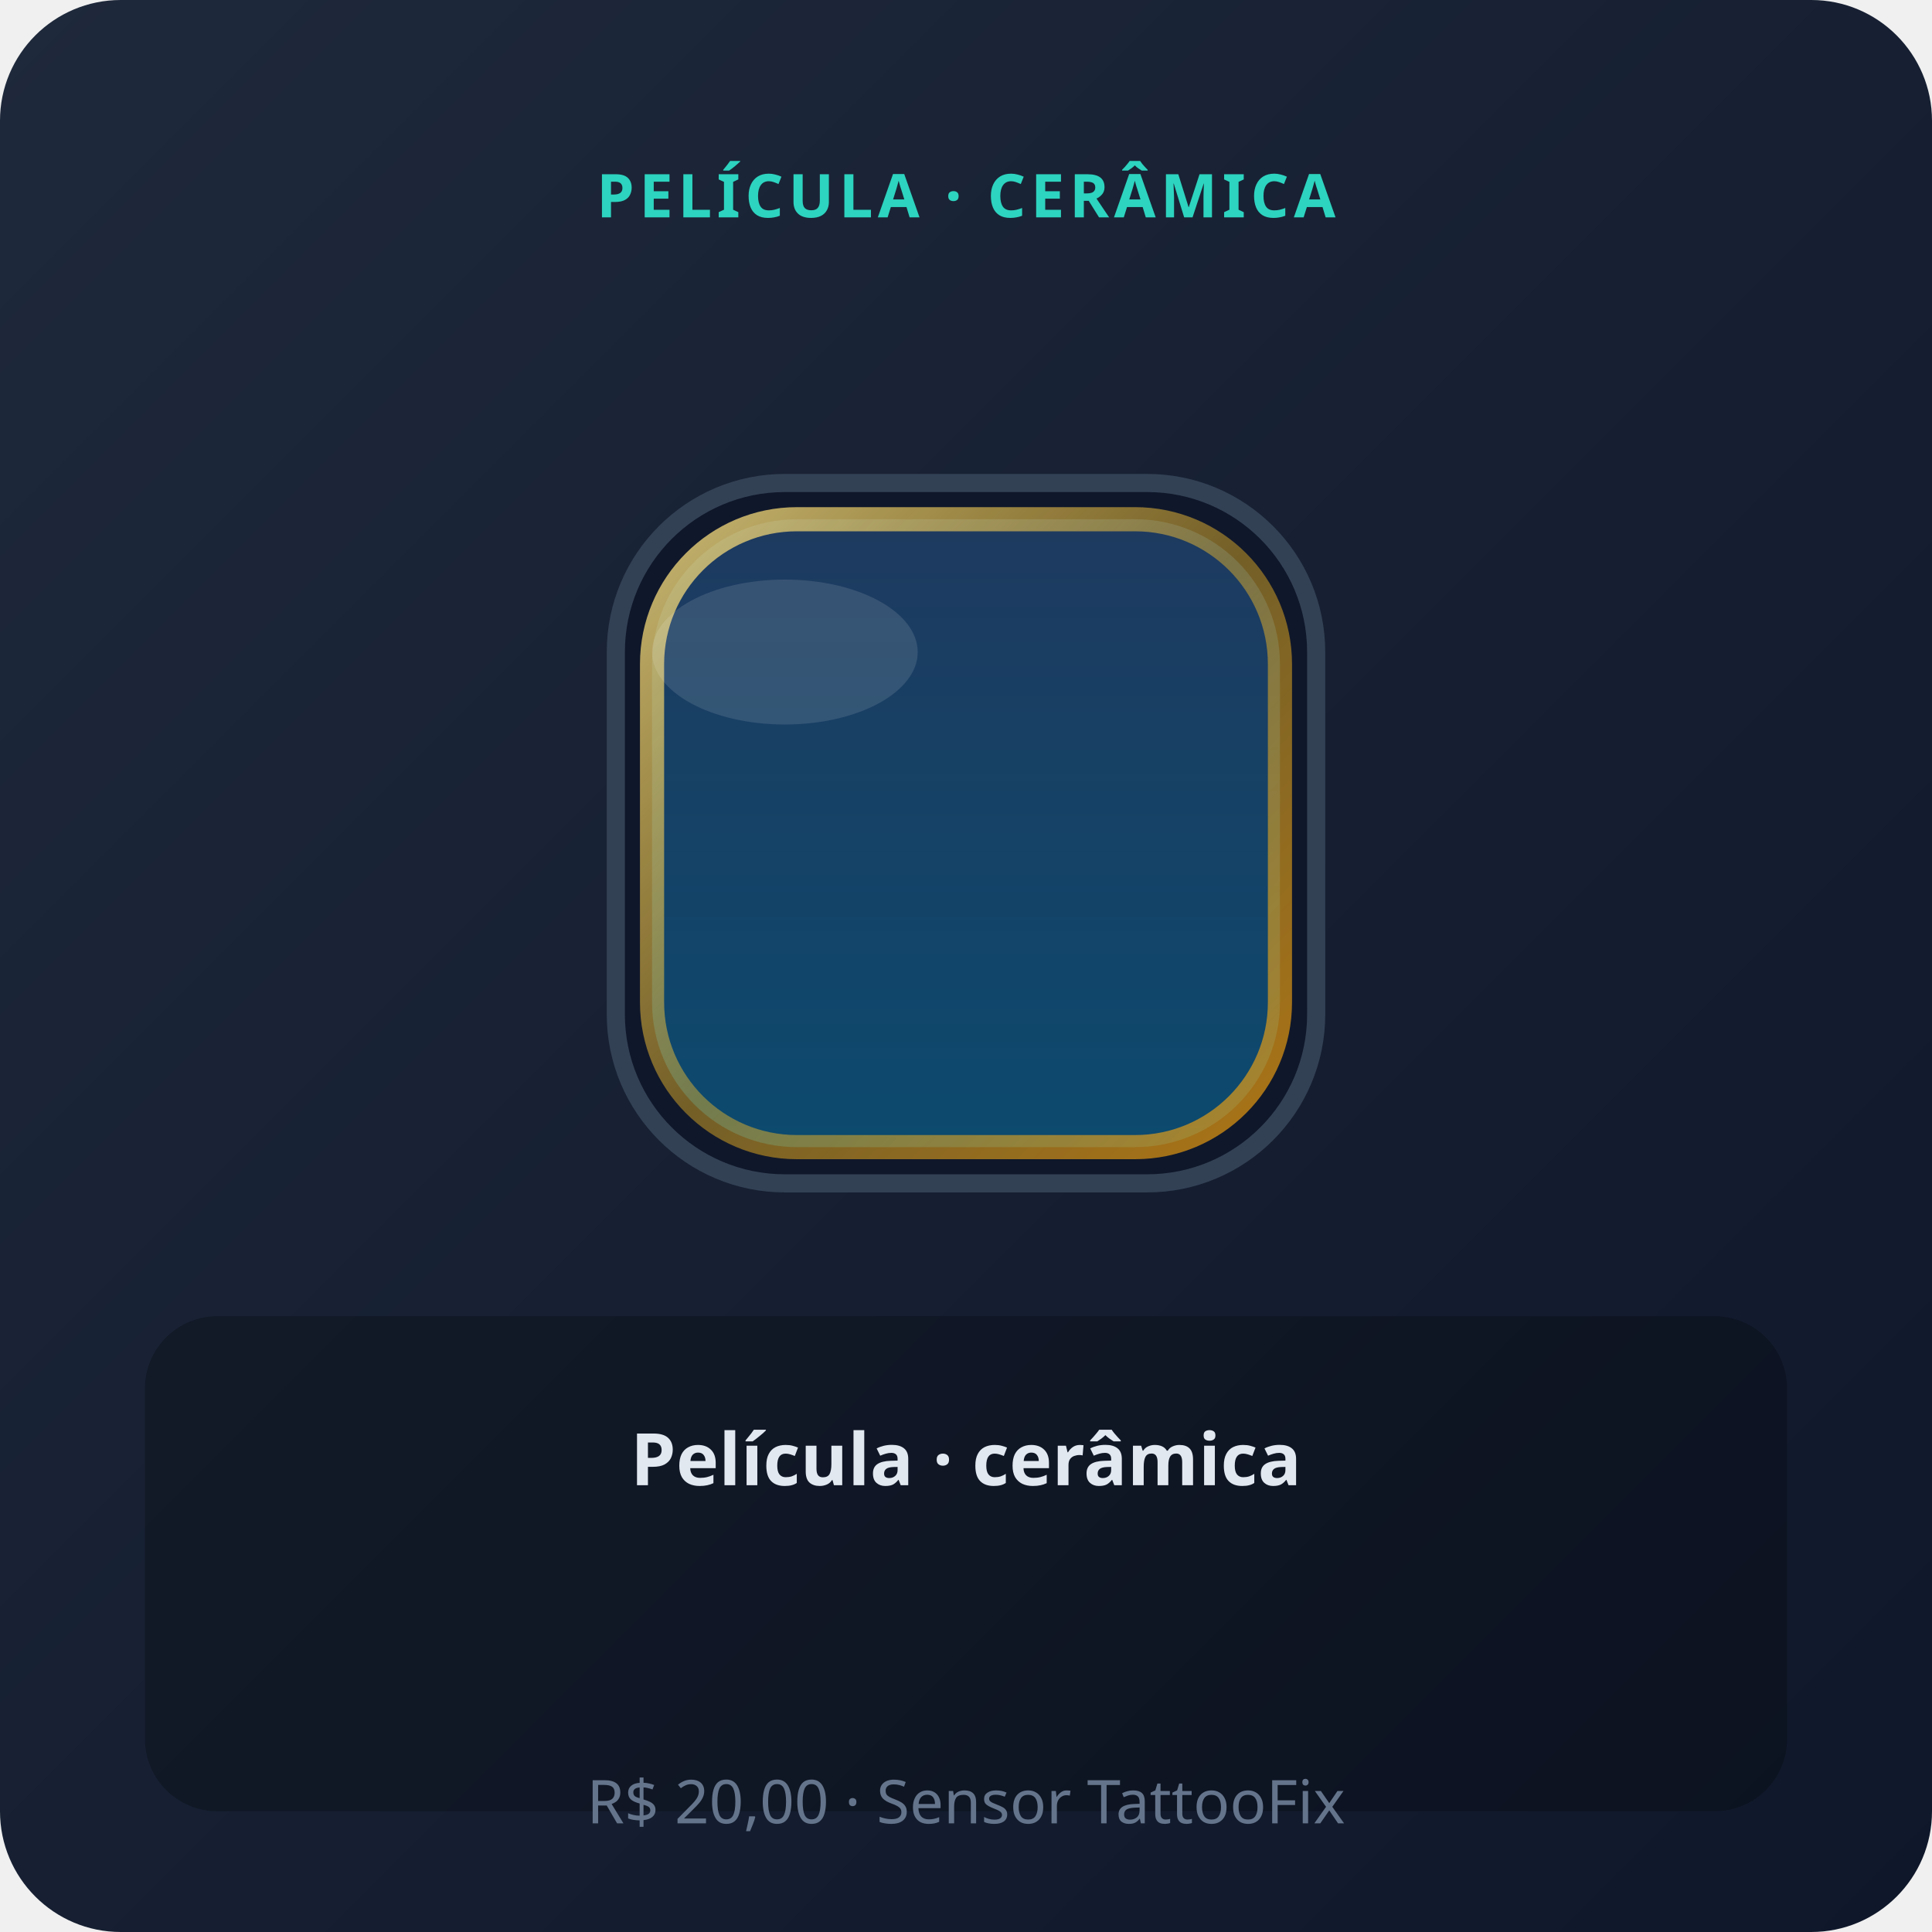
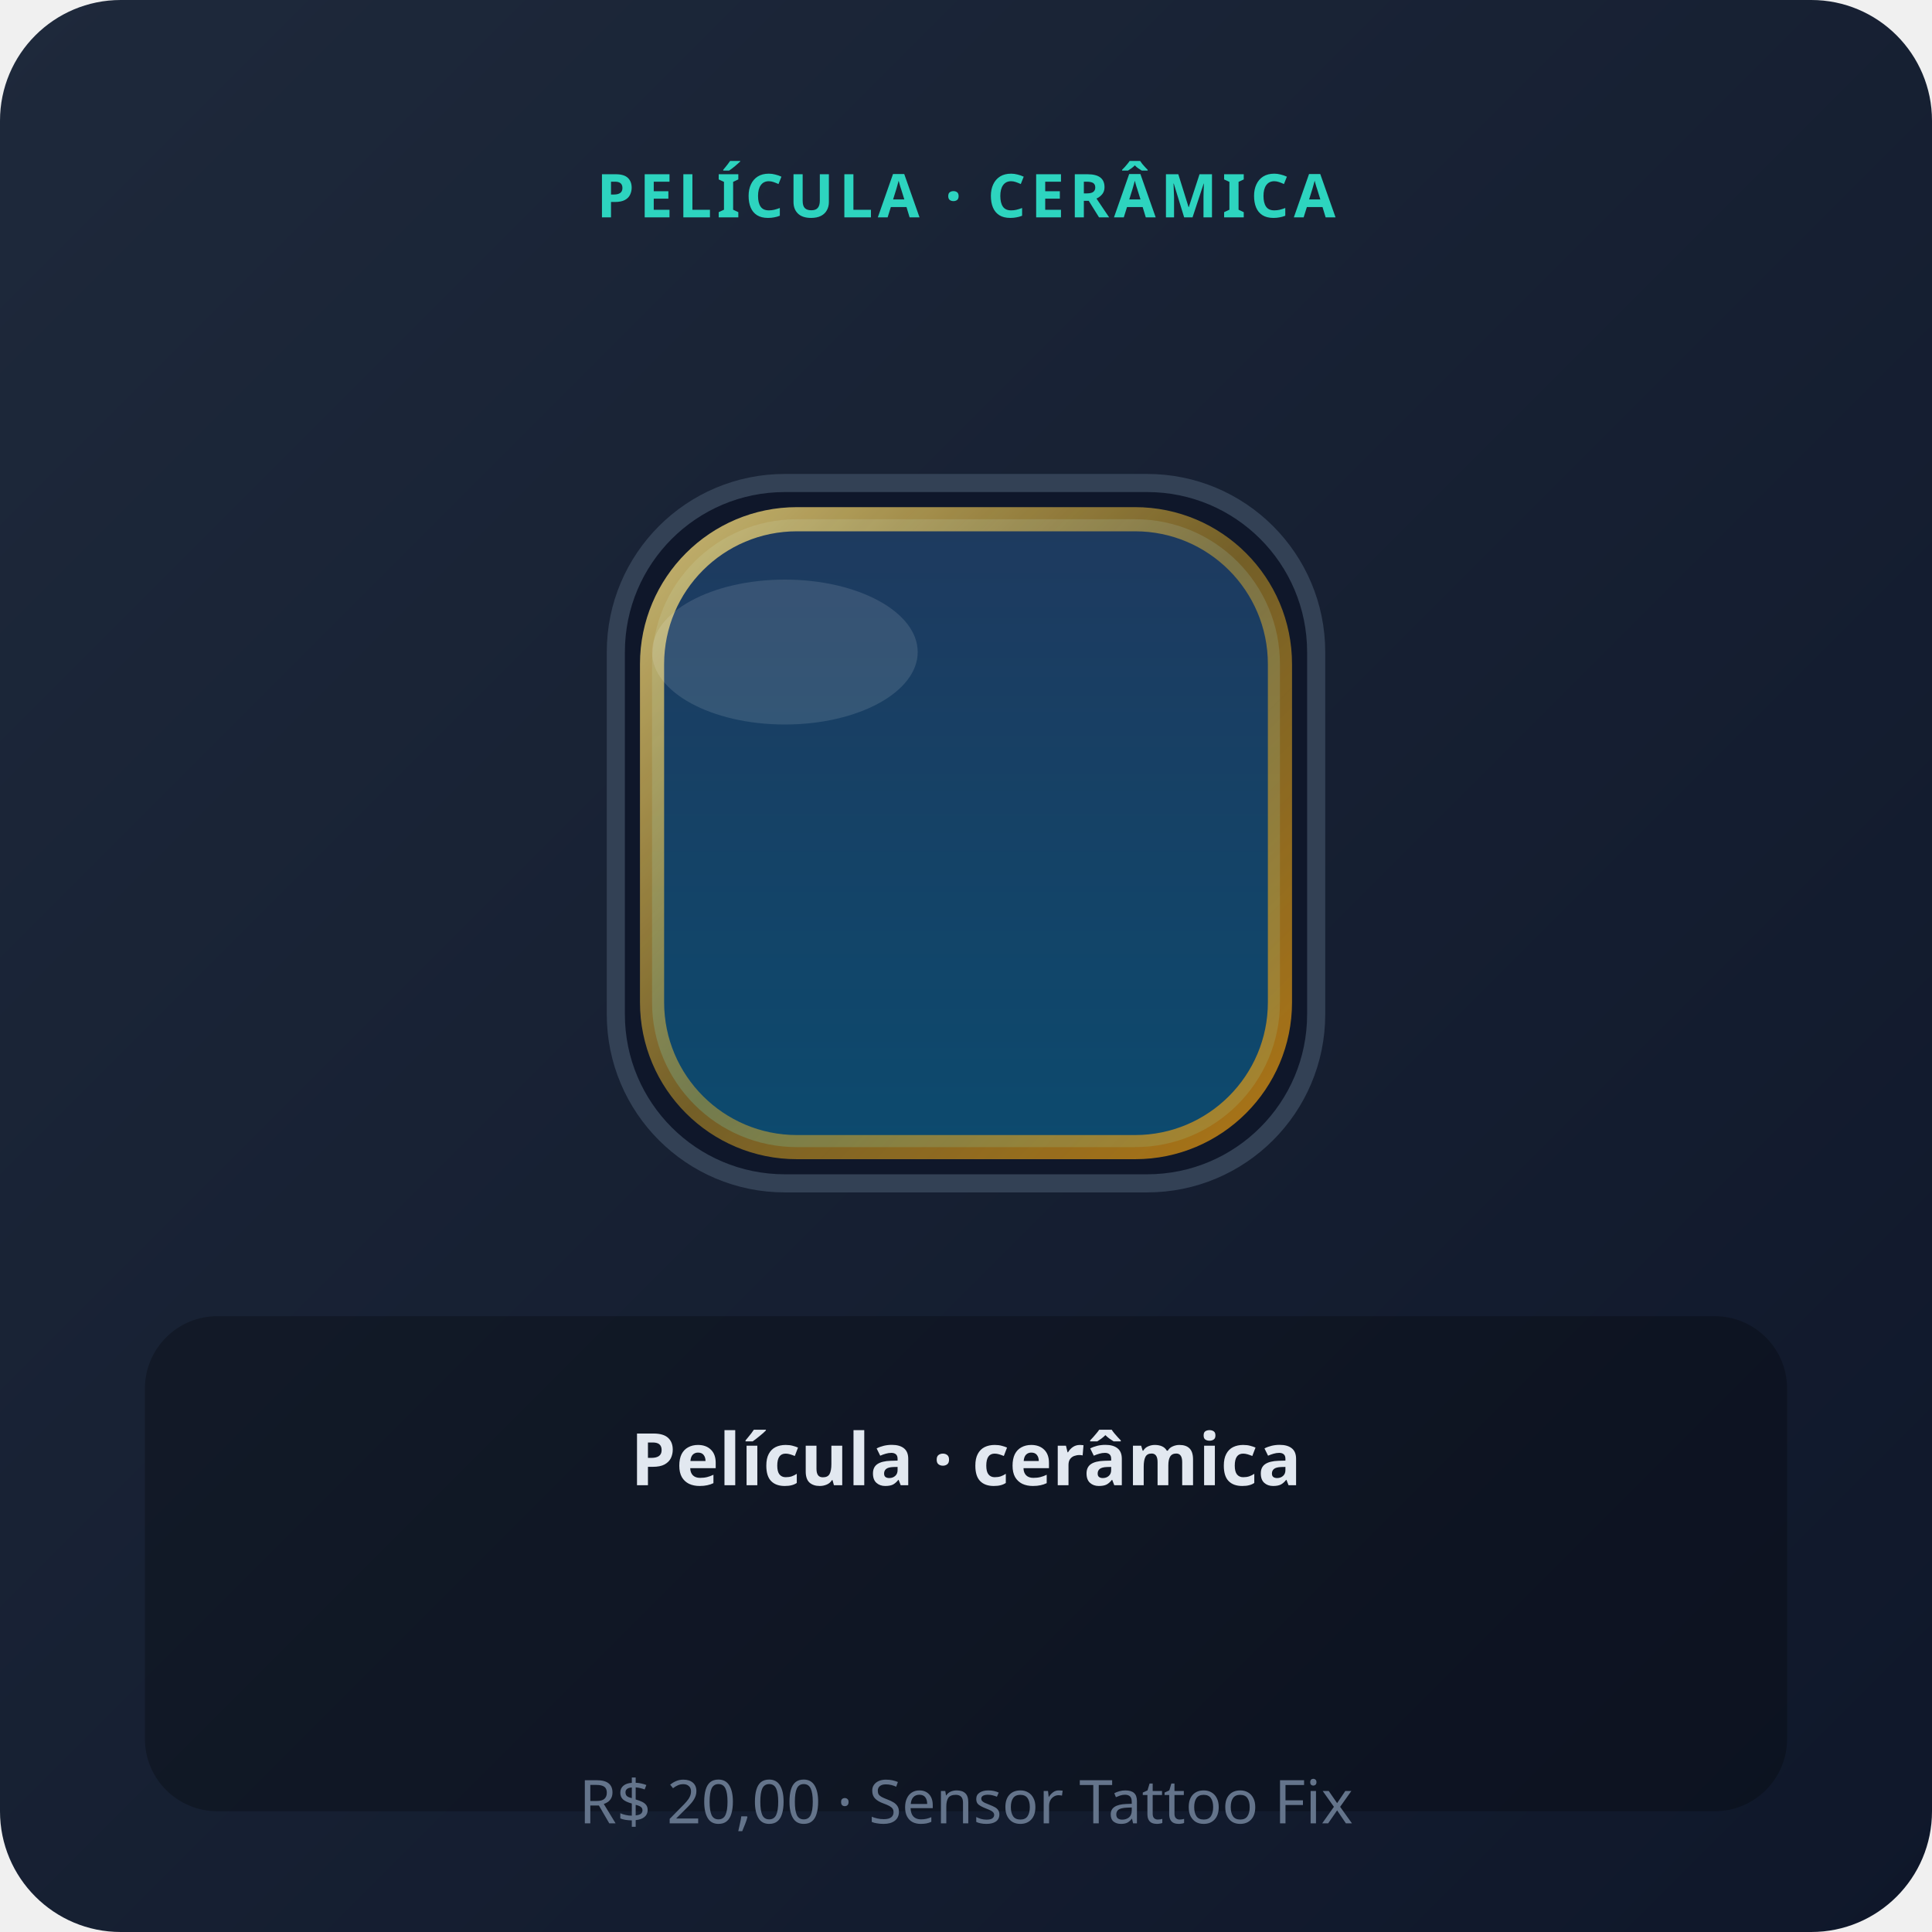
<svg xmlns="http://www.w3.org/2000/svg" viewBox="0 0 320 320" role="img" aria-label="Película de tela — Apple Watch 44mm">
  <defs>
    <linearGradient id="bgpeliculaapple44mm" x1="0%" y1="0%" x2="100%" y2="100%">
      <stop offset="0%" stop-color="#1e293b" />
      <stop offset="100%" stop-color="#0f172a" />
    </linearGradient>
    <linearGradient id="screenpeliculaapple44mm" x1="0%" y1="0%" x2="0%" y2="100%">
      <stop offset="0%" stop-color="#1e3a5f" />
      <stop offset="100%" stop-color="#0c4a6e" />
    </linearGradient>
    <linearGradient id="glasspeliculaapple44mm" x1="0%" y1="0%" x2="100%" y2="100%">
      <stop offset="0%" stop-color="#fde68a" stop-opacity="0.9" />
      <stop offset="50%" stop-color="#fbbf24" stop-opacity="0.5" />
      <stop offset="100%" stop-color="#f59e0b" stop-opacity="0.8" />
    </linearGradient>
  </defs>
  <rect width="320" height="320" rx="20" fill="url(#bgpeliculaapple44mm)" />
  <text x="160" y="36" text-anchor="middle" fill="#2dd4bf" font-family="system-ui,sans-serif" font-size="10" font-weight="700" letter-spacing="0.8">PELÍCULA · CERÂMICA</text>
  <rect x="102" y="80" width="116" height="116" rx="28" fill="#0f172a" stroke="#334155" stroke-width="3" />
  <rect x="108" y="86" width="104" height="104" rx="24" fill="url(#screenpeliculaapple44mm)" />
  <rect x="108" y="86" width="104" height="104" rx="24" fill="none" stroke="url(#glasspeliculaapple44mm)" stroke-width="4" opacity="0.85" />
  <ellipse cx="130" cy="108" rx="22" ry="12" fill="#fff" opacity="0.12" />
  <rect x="24" y="218" width="272" height="82" rx="12" fill="#000" fill-opacity="0.25" />
  <text x="160" y="246" text-anchor="middle" fill="#e2e8f0" font-family="system-ui,sans-serif" font-size="12" font-weight="700">Película · cerâmica</text>
-   <text x="160" y="302" text-anchor="middle" fill="#64748b" font-family="system-ui,sans-serif" font-size="10">R$ 20,00 · Sensor TattooFix</text>
+   <text x="160" y="302" text-anchor="middle" fill="#64748b" font-family="system-ui,sans-serif" font-size="10">R$ 20,00 · Sensor Tattoo Fix</text>
</svg>
